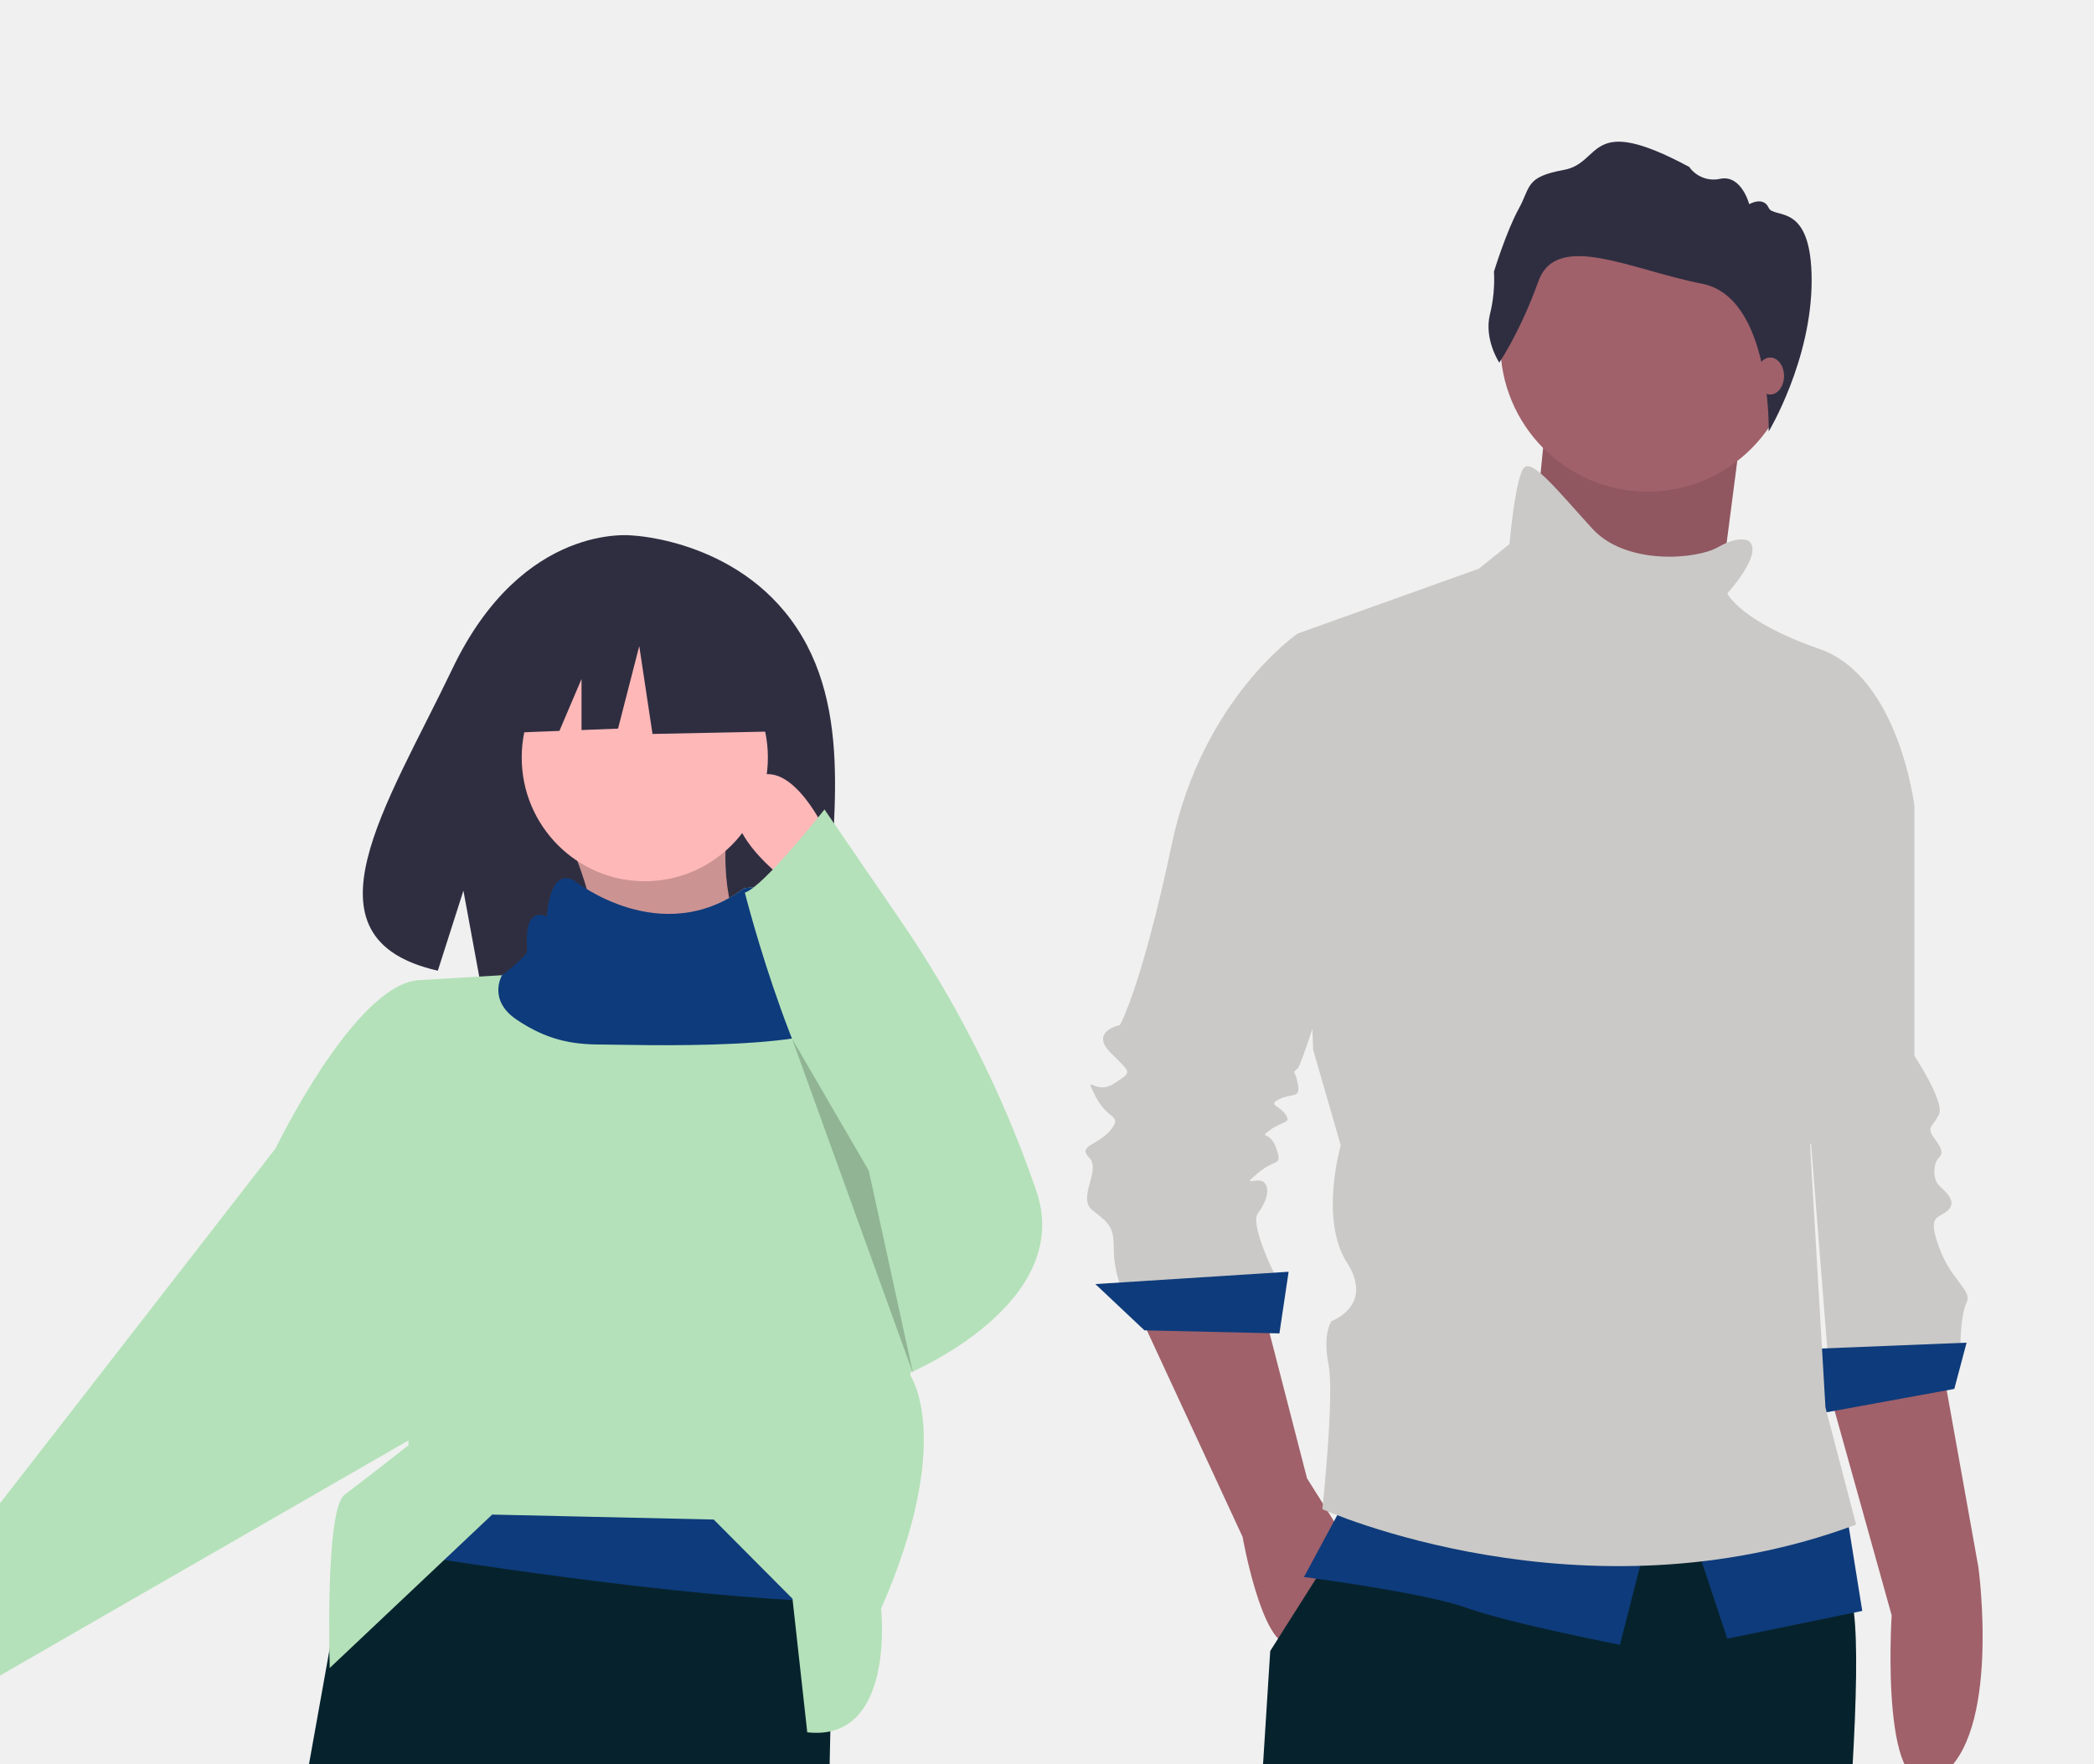
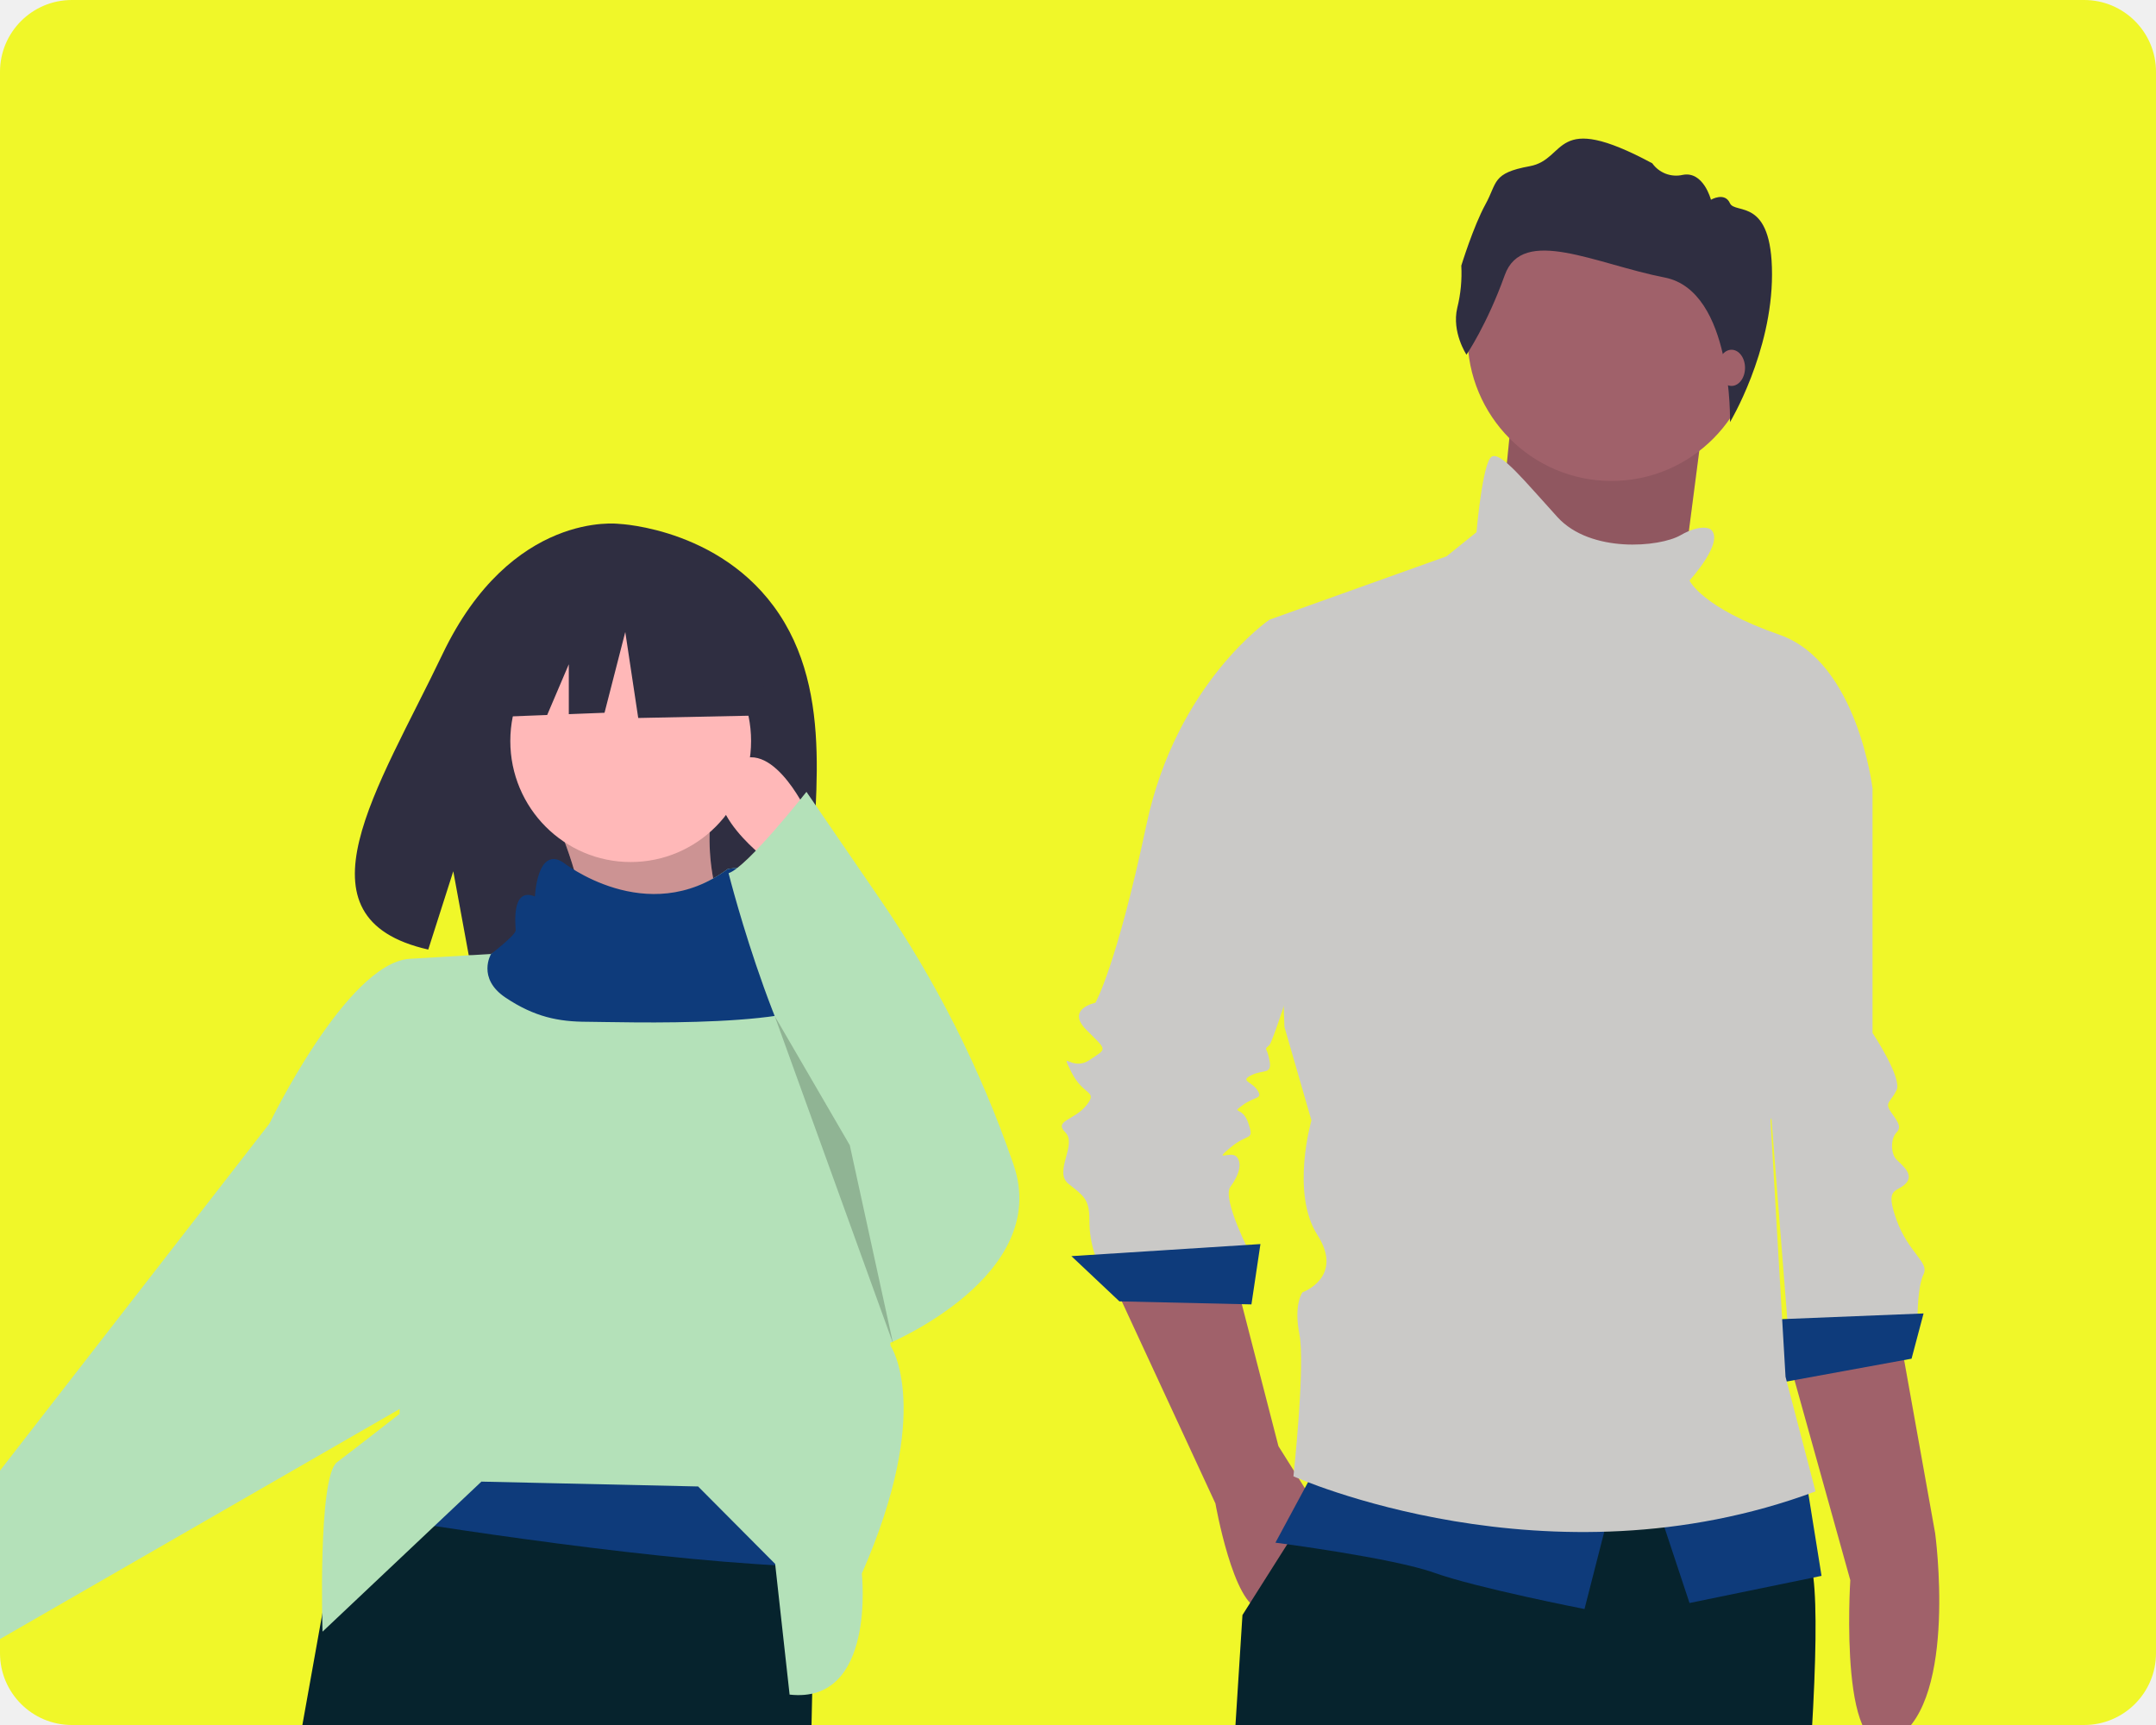
- <svg xmlns="http://www.w3.org/2000/svg" width="114" height="96" viewBox="0 0 114 96" fill="none">
-   <path d="M43.674 34.664C40.574 29.399 34.441 29.154 34.441 29.154C34.441 29.154 28.464 28.386 24.63 36.405C21.056 43.879 16.124 51.096 23.836 52.845L25.229 48.488L26.091 53.17C27.189 53.249 28.291 53.268 29.391 53.226C37.65 52.958 45.515 53.305 45.261 50.326C44.925 46.366 46.657 39.731 43.674 34.664Z" fill="#2F2E41" />
-   <path d="M30.949 45.684C32.017 48.059 32.691 50.89 33.093 54.035L41.67 53.496C39.698 50.688 39.043 47.465 39.794 43.798L30.949 45.684Z" fill="#FFB8B8" />
-   <path opacity="0.2" d="M30.949 45.684C32.017 48.059 32.691 50.89 33.093 54.035L41.67 53.496C39.698 50.688 39.043 47.465 39.794 43.798L30.949 45.684Z" fill="black" />
-   <path d="M45.422 83.937L45.353 87.201L45.205 94.256V94.257L45.162 96.3H16.776L17.93 89.861L17.931 89.857L18.964 84.094L19.425 81.513V81.512L42.742 78.279L45.422 83.937Z" fill="#06232D" />
-   <path d="M45.422 83.937L45.352 87.202C37.103 86.989 24.316 84.988 18.964 84.093L19.425 81.513L42.742 78.28L45.422 83.937Z" fill="#0E3B7B" />
-   <path d="M35.104 47.974C38.804 47.974 41.804 44.959 41.804 41.239C41.804 37.52 38.804 34.505 35.104 34.505C31.403 34.505 28.403 37.52 28.403 41.239C28.403 44.959 31.403 47.974 35.104 47.974Z" fill="#FFB8B8" />
-   <path d="M47.968 87.574C47.968 87.574 48.772 94.847 43.948 94.308L43.144 87.035L38.856 82.725L26.795 82.455L17.951 90.806C17.951 90.806 17.683 82.186 18.755 81.378C19.827 80.57 22.239 78.684 22.239 78.684V77.337L15.002 62.521C15.002 62.521 19.291 53.631 22.775 53.362L27.331 53.092C27.331 53.092 28.939 52.284 28.939 52.015C28.939 51.745 28.671 49.59 30.011 50.129C30.011 50.129 30.132 47.365 31.544 48.208C31.544 48.208 35.99 51.71 40.504 48.362C40.504 48.362 42.608 47.974 42.34 49.051C42.072 50.129 42.34 50.937 42.876 50.937C43.412 50.937 45.824 51.745 45.824 52.284C45.824 52.4 45.998 53.515 46.272 55.193V55.196C47.266 61.314 49.576 74.912 49.576 74.912C49.576 74.912 51.988 78.415 47.968 87.574Z" fill="#B4E1B9" />
-   <path d="M16.879 61.174L15.002 62.521L-2.15 84.611L-11.263 91.884C-11.263 91.884 -6.17 91.076 -7.242 95.386L24.115 77.337L16.879 61.174Z" fill="#B4E1B9" />
-   <path d="M46.272 55.193V55.196C45.915 57.303 34.3 56.864 32.692 56.864C31.084 56.864 29.744 56.594 28.135 55.517C26.527 54.439 27.331 53.092 27.331 53.092C27.331 53.092 28.701 52.044 28.701 51.775C28.701 51.505 28.433 49.35 29.773 49.889C29.773 49.889 29.893 47.125 31.306 47.968C31.306 47.968 35.991 51.71 40.504 48.362C40.504 48.362 42.608 47.974 42.34 49.051C42.072 50.129 42.34 50.937 42.876 50.937C43.412 50.937 45.824 51.745 45.824 52.284C45.824 52.4 45.998 53.515 46.272 55.193Z" fill="#0E3B7B" />
-   <path d="M44.886 45.145C44.886 45.145 42.742 40.566 40.598 42.721C38.453 44.876 43.01 48.108 43.01 48.108L44.886 45.145Z" fill="#FFB8B8" />
-   <path d="M44.886 44.068C44.886 44.068 41.575 48.273 40.551 48.595C40.551 48.595 43.546 60.5 47.298 63.733L49.443 74.778C49.443 74.778 58.555 71.006 56.411 64.811C56.389 64.749 56.368 64.687 56.347 64.626C54.557 59.466 52.086 54.571 49.001 50.071L44.886 44.068Z" fill="#B4E1B9" />
-   <path opacity="0.2" d="M43.117 56.541L49.71 74.778L47.298 63.733L43.117 56.541Z" fill="black" />
-   <path d="M42.304 34.157L36.244 30.967L27.876 32.272L26.145 39.957L30.455 39.791L31.659 36.967V39.744L33.647 39.667L34.802 35.172L35.523 39.957L42.593 39.812L42.304 34.157Z" fill="#2F2E41" />
-   <path d="M99.547 75.614L102.985 87.941C102.985 87.941 102.277 98.859 105.583 96.723C108.966 94.537 107.708 85.33 107.708 85.33L105.727 74.271L99.547 75.614Z" fill="#A0616A" />
-   <path d="M101.384 41.034L104.223 43.888V57.485C104.223 57.485 105.893 60.003 105.559 60.674C105.225 61.346 104.891 61.346 105.225 61.849C105.559 62.353 105.893 62.688 105.559 63.024C105.225 63.36 105.225 64.199 105.559 64.535C105.893 64.871 106.561 65.374 106.06 65.878C105.559 66.381 104.891 66.046 105.559 67.892C106.227 69.739 107.396 70.242 107.062 70.914C106.728 71.585 106.728 73.264 106.728 73.264L99.547 74.271L98.044 55.302L101.384 41.034Z" fill="#CAC9C7" />
-   <path d="M107.063 73.096L98.712 73.432L99.046 76.957L106.395 75.614L107.063 73.096Z" fill="#0E3B7B" />
-   <path d="M84.099 23.492L83.097 33.564L93.285 35.075L94.036 29.284L94.788 23.492H84.099Z" fill="#A0616A" />
-   <path opacity="0.1" d="M84.099 23.438L83.097 33.51L93.285 35.02L94.036 29.229L94.788 23.438H84.099Z" fill="black" />
-   <path d="M61.971 71.417L67.649 83.671C67.649 83.671 68.651 89.379 70.154 89.546C71.657 89.714 73.16 83.671 73.16 83.671L71.156 80.482L68.818 71.417H61.971Z" fill="#A0616A" />
-   <path d="M100.84 96.419H68.738C68.993 92.375 69.153 89.882 69.153 89.882L69.579 89.207L71.646 85.942L73.122 83.611L73.637 82.797L73.828 82.496L75.85 82.125L96.708 78.3C97.053 79.853 97.541 81.37 98.166 82.831C98.308 83.156 98.461 83.482 98.625 83.803C99.149 84.832 99.789 85.807 100.55 86.525C100.723 86.688 100.849 87.124 100.93 87.793C101.13 89.434 101.073 92.486 100.84 96.419Z" fill="#06232D" />
-   <path d="M89.694 26.766C94.121 26.766 97.71 23.158 97.71 18.708C97.71 14.258 94.121 10.651 89.694 10.651C85.267 10.651 81.678 14.258 81.678 18.708C81.678 23.158 85.267 26.766 89.694 26.766Z" fill="#A0616A" />
-   <path d="M71.824 35.159L70.655 34.487C70.655 34.487 65.478 38.013 63.808 45.902C62.138 53.792 60.969 55.806 60.969 55.806C60.969 55.806 59.299 56.142 60.468 57.317C61.637 58.492 61.637 58.324 60.635 58.995C59.633 59.667 58.965 58.324 59.633 59.667C60.301 61.01 61.136 60.674 60.468 61.513C59.8 62.353 58.631 62.353 59.299 63.024C59.967 63.696 58.631 65.206 59.466 65.878C60.301 66.549 60.635 66.717 60.635 67.892C60.63 68.578 60.742 69.259 60.969 69.906H69.653C69.653 69.906 67.983 66.717 68.484 66.046C68.985 65.374 69.152 64.703 68.818 64.367C68.484 64.031 67.482 64.703 68.484 63.863C69.486 63.024 69.82 63.528 69.486 62.52C69.152 61.513 68.484 62.017 69.152 61.513C69.82 61.01 70.321 61.178 69.987 60.674C69.653 60.17 68.985 60.17 69.653 59.835C70.321 59.499 70.822 59.835 70.655 58.995C70.488 58.156 70.321 58.492 70.655 58.156C70.989 57.82 74.496 46.406 74.496 46.07C74.496 45.734 71.824 35.159 71.824 35.159Z" fill="#CAC9C7" />
-   <path d="M70.154 69.235L59.633 69.906L62.305 72.424L69.653 72.592L70.154 69.235Z" fill="#0E3B7B" />
-   <path d="M73.16 81.825L70.989 85.853C70.989 85.853 77.502 86.693 79.841 87.532C82.179 88.371 88.191 89.546 88.191 89.546L89.694 83.671L73.16 81.825Z" fill="#0E3B7B" />
-   <path d="M92.199 83.671L94.036 89.211L101.384 87.7L100.549 82.496L92.199 83.671Z" fill="#0E3B7B" />
-   <path d="M95.205 29.451C95.205 29.451 94.704 29.116 93.535 29.787C92.366 30.459 88.525 30.794 86.688 28.78C84.851 26.766 83.515 25.087 83.014 25.423C82.513 25.759 82.179 29.619 82.179 29.619L80.509 30.962L70.655 34.487L71.49 57.149L72.993 62.353C72.993 62.353 71.824 66.381 73.327 68.731C74.83 71.082 72.492 71.921 72.492 71.921C72.492 71.921 71.991 72.592 72.325 74.271C72.659 75.95 71.991 82.16 71.991 82.16C71.991 82.16 86.187 88.539 101.05 83L99.38 76.621L98.545 62.353C98.545 62.353 99.38 60.002 99.213 58.995C99.046 57.988 104.224 43.888 104.224 43.888C104.224 43.888 103.389 36.837 99.046 35.327C94.704 33.816 94.036 32.305 94.036 32.305C94.036 32.305 96.04 30.123 95.205 29.451Z" fill="#CAC9C7" />
-   <path d="M81.622 19.74C81.622 19.74 80.789 18.485 81.109 17.134C81.301 16.366 81.376 15.574 81.334 14.784C81.334 14.784 82.006 12.596 82.678 11.373C83.351 10.15 83.031 9.635 85.144 9.249C87.257 8.863 86.392 6.095 91.963 9.088C92.151 9.352 92.413 9.554 92.715 9.669C93.017 9.783 93.346 9.805 93.66 9.732C94.813 9.507 95.229 11.116 95.229 11.116C95.229 11.116 95.998 10.665 96.286 11.309C96.574 11.953 98.628 10.923 98.628 15.267C98.628 19.612 96.29 23.492 96.29 23.492C96.29 23.492 96.462 16.184 92.652 15.444C88.842 14.704 84.743 12.548 83.751 15.316C82.758 18.083 81.622 19.74 81.622 19.74Z" fill="#2F2E41" />
-   <path d="M96.374 21.478C96.789 21.478 97.126 21.027 97.126 20.471C97.126 19.915 96.789 19.464 96.374 19.464C95.959 19.464 95.623 19.915 95.623 20.471C95.623 21.027 95.959 21.478 96.374 21.478Z" fill="#A0616A" />
+ <svg xmlns="http://www.w3.org/2000/svg" width="120" height="96" viewBox="0 0 120 96" fill="none">
+   <g clip-path="url(#clip0)">
+     <rect width="120" height="96" rx="4" fill="#F0F729" />
+     <path d="M43.674 34.664C40.574 29.399 34.441 29.154 34.441 29.154C34.441 29.154 28.464 28.386 24.63 36.405C21.056 43.879 16.124 51.096 23.836 52.845L25.229 48.488L26.091 53.17C27.189 53.249 28.291 53.268 29.391 53.226C37.65 52.958 45.515 53.305 45.261 50.326C44.925 46.366 46.657 39.731 43.674 34.664Z" fill="#2F2E41" />
+     <path d="M30.949 45.684C32.017 48.059 32.691 50.89 33.093 54.035L41.67 53.496C39.698 50.688 39.043 47.465 39.794 43.798L30.949 45.684Z" fill="#FFB8B8" />
+     <path opacity="0.2" d="M30.949 45.684C32.017 48.059 32.691 50.89 33.093 54.035L41.67 53.496C39.698 50.688 39.043 47.465 39.794 43.798L30.949 45.684Z" fill="black" />
+     <path d="M45.422 83.937L45.353 87.201L45.205 94.256V94.257L45.162 96.3H16.776L17.93 89.861L17.931 89.857L18.964 84.094L19.425 81.513V81.512L42.742 78.279L45.422 83.937Z" fill="#06232D" />
+     <path d="M45.422 83.937L45.352 87.202C37.103 86.989 24.316 84.988 18.964 84.093L19.425 81.513L42.742 78.28L45.422 83.937Z" fill="#0E3B7B" />
+     <path d="M35.104 47.974C38.804 47.974 41.804 44.959 41.804 41.239C41.804 37.52 38.804 34.505 35.104 34.505C31.403 34.505 28.403 37.52 28.403 41.239C28.403 44.959 31.403 47.974 35.104 47.974Z" fill="#FFB8B8" />
+     <path d="M47.968 87.574C47.968 87.574 48.772 94.847 43.948 94.308L43.144 87.035L38.856 82.725L26.795 82.455L17.951 90.806C17.951 90.806 17.683 82.186 18.755 81.378C19.827 80.57 22.239 78.684 22.239 78.684V77.337L15.002 62.521C15.002 62.521 19.291 53.631 22.775 53.362L27.331 53.092C27.331 53.092 28.939 52.284 28.939 52.015C28.939 51.745 28.671 49.59 30.011 50.129C30.011 50.129 30.132 47.365 31.544 48.208C31.544 48.208 35.99 51.71 40.504 48.362C40.504 48.362 42.608 47.974 42.34 49.051C42.072 50.129 42.34 50.937 42.876 50.937C43.412 50.937 45.824 51.745 45.824 52.284C45.824 52.4 45.998 53.515 46.272 55.193V55.196C47.266 61.314 49.576 74.912 49.576 74.912C49.576 74.912 51.988 78.415 47.968 87.574Z" fill="#B4E1B9" />
+     <path d="M16.879 61.174L15.002 62.521L-2.15 84.611L-11.263 91.884C-11.263 91.884 -6.17 91.076 -7.242 95.386L24.115 77.337L16.879 61.174Z" fill="#B4E1B9" />
+     <path d="M46.272 55.193V55.196C45.915 57.303 34.3 56.864 32.692 56.864C31.084 56.864 29.744 56.594 28.135 55.517C26.527 54.439 27.331 53.092 27.331 53.092C27.331 53.092 28.701 52.044 28.701 51.775C28.701 51.505 28.433 49.35 29.773 49.889C29.773 49.889 29.893 47.125 31.306 47.968C31.306 47.968 35.991 51.71 40.504 48.362C40.504 48.362 42.608 47.974 42.34 49.051C42.072 50.129 42.34 50.937 42.876 50.937C43.412 50.937 45.824 51.745 45.824 52.284C45.824 52.4 45.998 53.515 46.272 55.193Z" fill="#0E3B7B" />
+     <path d="M44.886 45.145C44.886 45.145 42.742 40.566 40.598 42.721C38.453 44.876 43.01 48.108 43.01 48.108L44.886 45.145Z" fill="#FFB8B8" />
+     <path d="M44.886 44.068C44.886 44.068 41.575 48.273 40.551 48.595C40.551 48.595 43.546 60.5 47.298 63.733L49.443 74.778C49.443 74.778 58.555 71.006 56.411 64.811C56.389 64.749 56.368 64.687 56.347 64.626C54.557 59.466 52.086 54.571 49.001 50.071L44.886 44.068Z" fill="#B4E1B9" />
+     <path opacity="0.2" d="M43.117 56.541L49.71 74.778L47.298 63.733L43.117 56.541Z" fill="black" />
+     <path d="M42.304 34.157L36.244 30.966L27.876 32.272L26.145 39.957L30.455 39.791L31.659 36.967V39.744L33.647 39.667L34.802 35.172L35.523 39.957L42.593 39.812L42.304 34.157Z" fill="#2F2E41" />
+     <path d="M99.547 75.614L102.985 87.941C102.985 87.941 102.277 98.859 105.583 96.723C108.966 94.537 107.708 85.33 107.708 85.33L105.727 74.271L99.547 75.614Z" fill="#A0616A" />
+     <path d="M101.384 41.034L104.223 43.888V57.485C104.223 57.485 105.893 60.003 105.559 60.674C105.225 61.346 104.891 61.346 105.225 61.849C105.559 62.353 105.893 62.688 105.559 63.024C105.225 63.36 105.225 64.199 105.559 64.535C105.893 64.871 106.561 65.374 106.06 65.878C105.559 66.381 104.891 66.046 105.559 67.892C106.227 69.739 107.396 70.242 107.062 70.914C106.728 71.585 106.728 73.264 106.728 73.264L99.547 74.271L98.044 55.302L101.384 41.034Z" fill="#CAC9C7" />
+     <path d="M107.063 73.096L98.712 73.432L99.046 76.957L106.395 75.614L107.063 73.096Z" fill="#0E3B7B" />
+     <path d="M84.099 23.492L83.097 33.564L93.285 35.075L94.036 29.284L94.788 23.492H84.099Z" fill="#A0616A" />
+     <path opacity="0.1" d="M84.099 23.438L83.097 33.51L93.285 35.02L94.036 29.229L94.788 23.438H84.099Z" fill="black" />
+     <path d="M61.971 71.417L67.649 83.671C67.649 83.671 68.651 89.379 70.154 89.546C71.657 89.714 73.16 83.671 73.16 83.671L71.156 80.482L68.818 71.417H61.971Z" fill="#A0616A" />
+     <path d="M100.84 96.419H68.738C68.993 92.375 69.153 89.882 69.153 89.882L69.579 89.207L71.646 85.942L73.122 83.611L73.637 82.797L73.828 82.496L75.85 82.125L96.708 78.3C97.053 79.853 97.541 81.37 98.166 82.831C98.308 83.156 98.461 83.482 98.625 83.803C99.149 84.832 99.789 85.807 100.55 86.525C100.723 86.688 100.849 87.124 100.93 87.793C101.13 89.434 101.073 92.486 100.84 96.419Z" fill="#06232D" />
+     <path d="M89.694 26.766C94.121 26.766 97.71 23.158 97.71 18.708C97.71 14.258 94.121 10.651 89.694 10.651C85.267 10.651 81.678 14.258 81.678 18.708C81.678 23.158 85.267 26.766 89.694 26.766Z" fill="#A0616A" />
+     <path d="M71.824 35.159L70.655 34.487C70.655 34.487 65.478 38.013 63.808 45.902C62.138 53.792 60.969 55.806 60.969 55.806C60.969 55.806 59.299 56.142 60.468 57.317C61.637 58.492 61.637 58.324 60.635 58.995C59.633 59.667 58.965 58.324 59.633 59.667C60.301 61.01 61.136 60.674 60.468 61.513C59.8 62.353 58.631 62.353 59.299 63.024C59.967 63.696 58.631 65.206 59.466 65.878C60.301 66.549 60.635 66.717 60.635 67.892C60.63 68.578 60.742 69.259 60.969 69.906H69.653C69.653 69.906 67.983 66.717 68.484 66.046C68.985 65.374 69.152 64.703 68.818 64.367C68.484 64.031 67.482 64.703 68.484 63.863C69.486 63.024 69.82 63.528 69.486 62.52C69.152 61.513 68.484 62.017 69.152 61.513C69.82 61.01 70.321 61.178 69.987 60.674C69.653 60.17 68.985 60.17 69.653 59.835C70.321 59.499 70.822 59.835 70.655 58.995C70.488 58.156 70.321 58.492 70.655 58.156C70.989 57.82 74.496 46.406 74.496 46.07C74.496 45.734 71.824 35.159 71.824 35.159Z" fill="#CAC9C7" />
+     <path d="M70.154 69.235L59.633 69.906L62.305 72.424L69.653 72.592L70.154 69.235Z" fill="#0E3B7B" />
+     <path d="M73.16 81.825L70.989 85.853C70.989 85.853 77.502 86.693 79.841 87.532C82.179 88.371 88.191 89.546 88.191 89.546L89.694 83.671L73.16 81.825Z" fill="#0E3B7B" />
+     <path d="M92.199 83.671L94.036 89.211L101.384 87.7L100.549 82.496L92.199 83.671Z" fill="#0E3B7B" />
+     <path d="M95.205 29.451C95.205 29.451 94.704 29.116 93.535 29.787C92.366 30.459 88.525 30.794 86.688 28.78C84.851 26.766 83.515 25.087 83.014 25.423C82.513 25.759 82.179 29.619 82.179 29.619L80.509 30.962L70.655 34.487L71.49 57.149L72.993 62.353C72.993 62.353 71.824 66.381 73.327 68.731C74.83 71.082 72.492 71.921 72.492 71.921C72.492 71.921 71.991 72.592 72.325 74.271C72.659 75.95 71.991 82.16 71.991 82.16C71.991 82.16 86.187 88.539 101.05 83L99.38 76.621L98.545 62.353C98.545 62.353 99.38 60.002 99.213 58.995C99.046 57.988 104.224 43.888 104.224 43.888C104.224 43.888 103.389 36.837 99.046 35.327C94.704 33.816 94.036 32.305 94.036 32.305C94.036 32.305 96.04 30.123 95.205 29.451Z" fill="#CAC9C7" />
+     <path d="M81.622 19.74C81.622 19.74 80.789 18.485 81.109 17.134C81.301 16.366 81.376 15.574 81.334 14.784C81.334 14.784 82.006 12.596 82.678 11.373C83.351 10.15 83.031 9.635 85.144 9.249C87.257 8.863 86.392 6.095 91.963 9.088C92.151 9.352 92.413 9.554 92.715 9.669C93.017 9.783 93.346 9.805 93.66 9.732C94.813 9.507 95.229 11.116 95.229 11.116C95.229 11.116 95.998 10.665 96.286 11.309C96.574 11.953 98.628 10.923 98.628 15.267C98.628 19.612 96.29 23.492 96.29 23.492C96.29 23.492 96.462 16.184 92.652 15.444C88.842 14.704 84.743 12.548 83.751 15.316C82.758 18.083 81.622 19.74 81.622 19.74Z" fill="#2F2E41" />
+     <path d="M96.374 21.478C96.789 21.478 97.126 21.027 97.126 20.471C97.126 19.915 96.789 19.464 96.374 19.464C95.959 19.464 95.623 19.915 95.623 20.471C95.623 21.027 95.959 21.478 96.374 21.478Z" fill="#A0616A" />
+   </g>
+   <defs>
+     <clipPath id="clip0">
+       <rect width="120" height="96" rx="4" fill="white" />
+     </clipPath>
+   </defs>
</svg>
